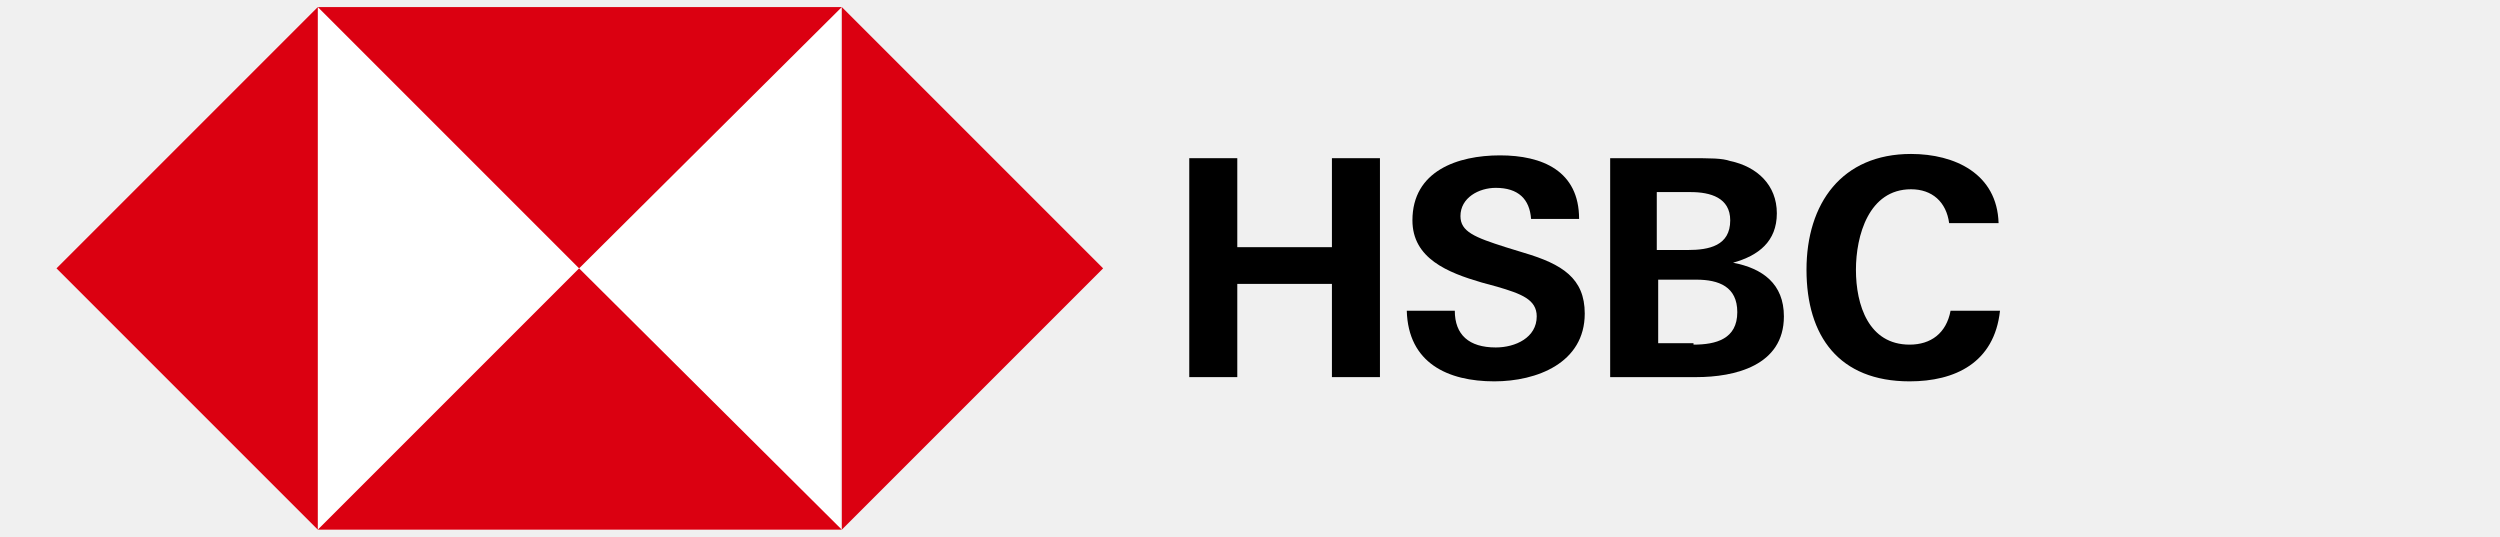
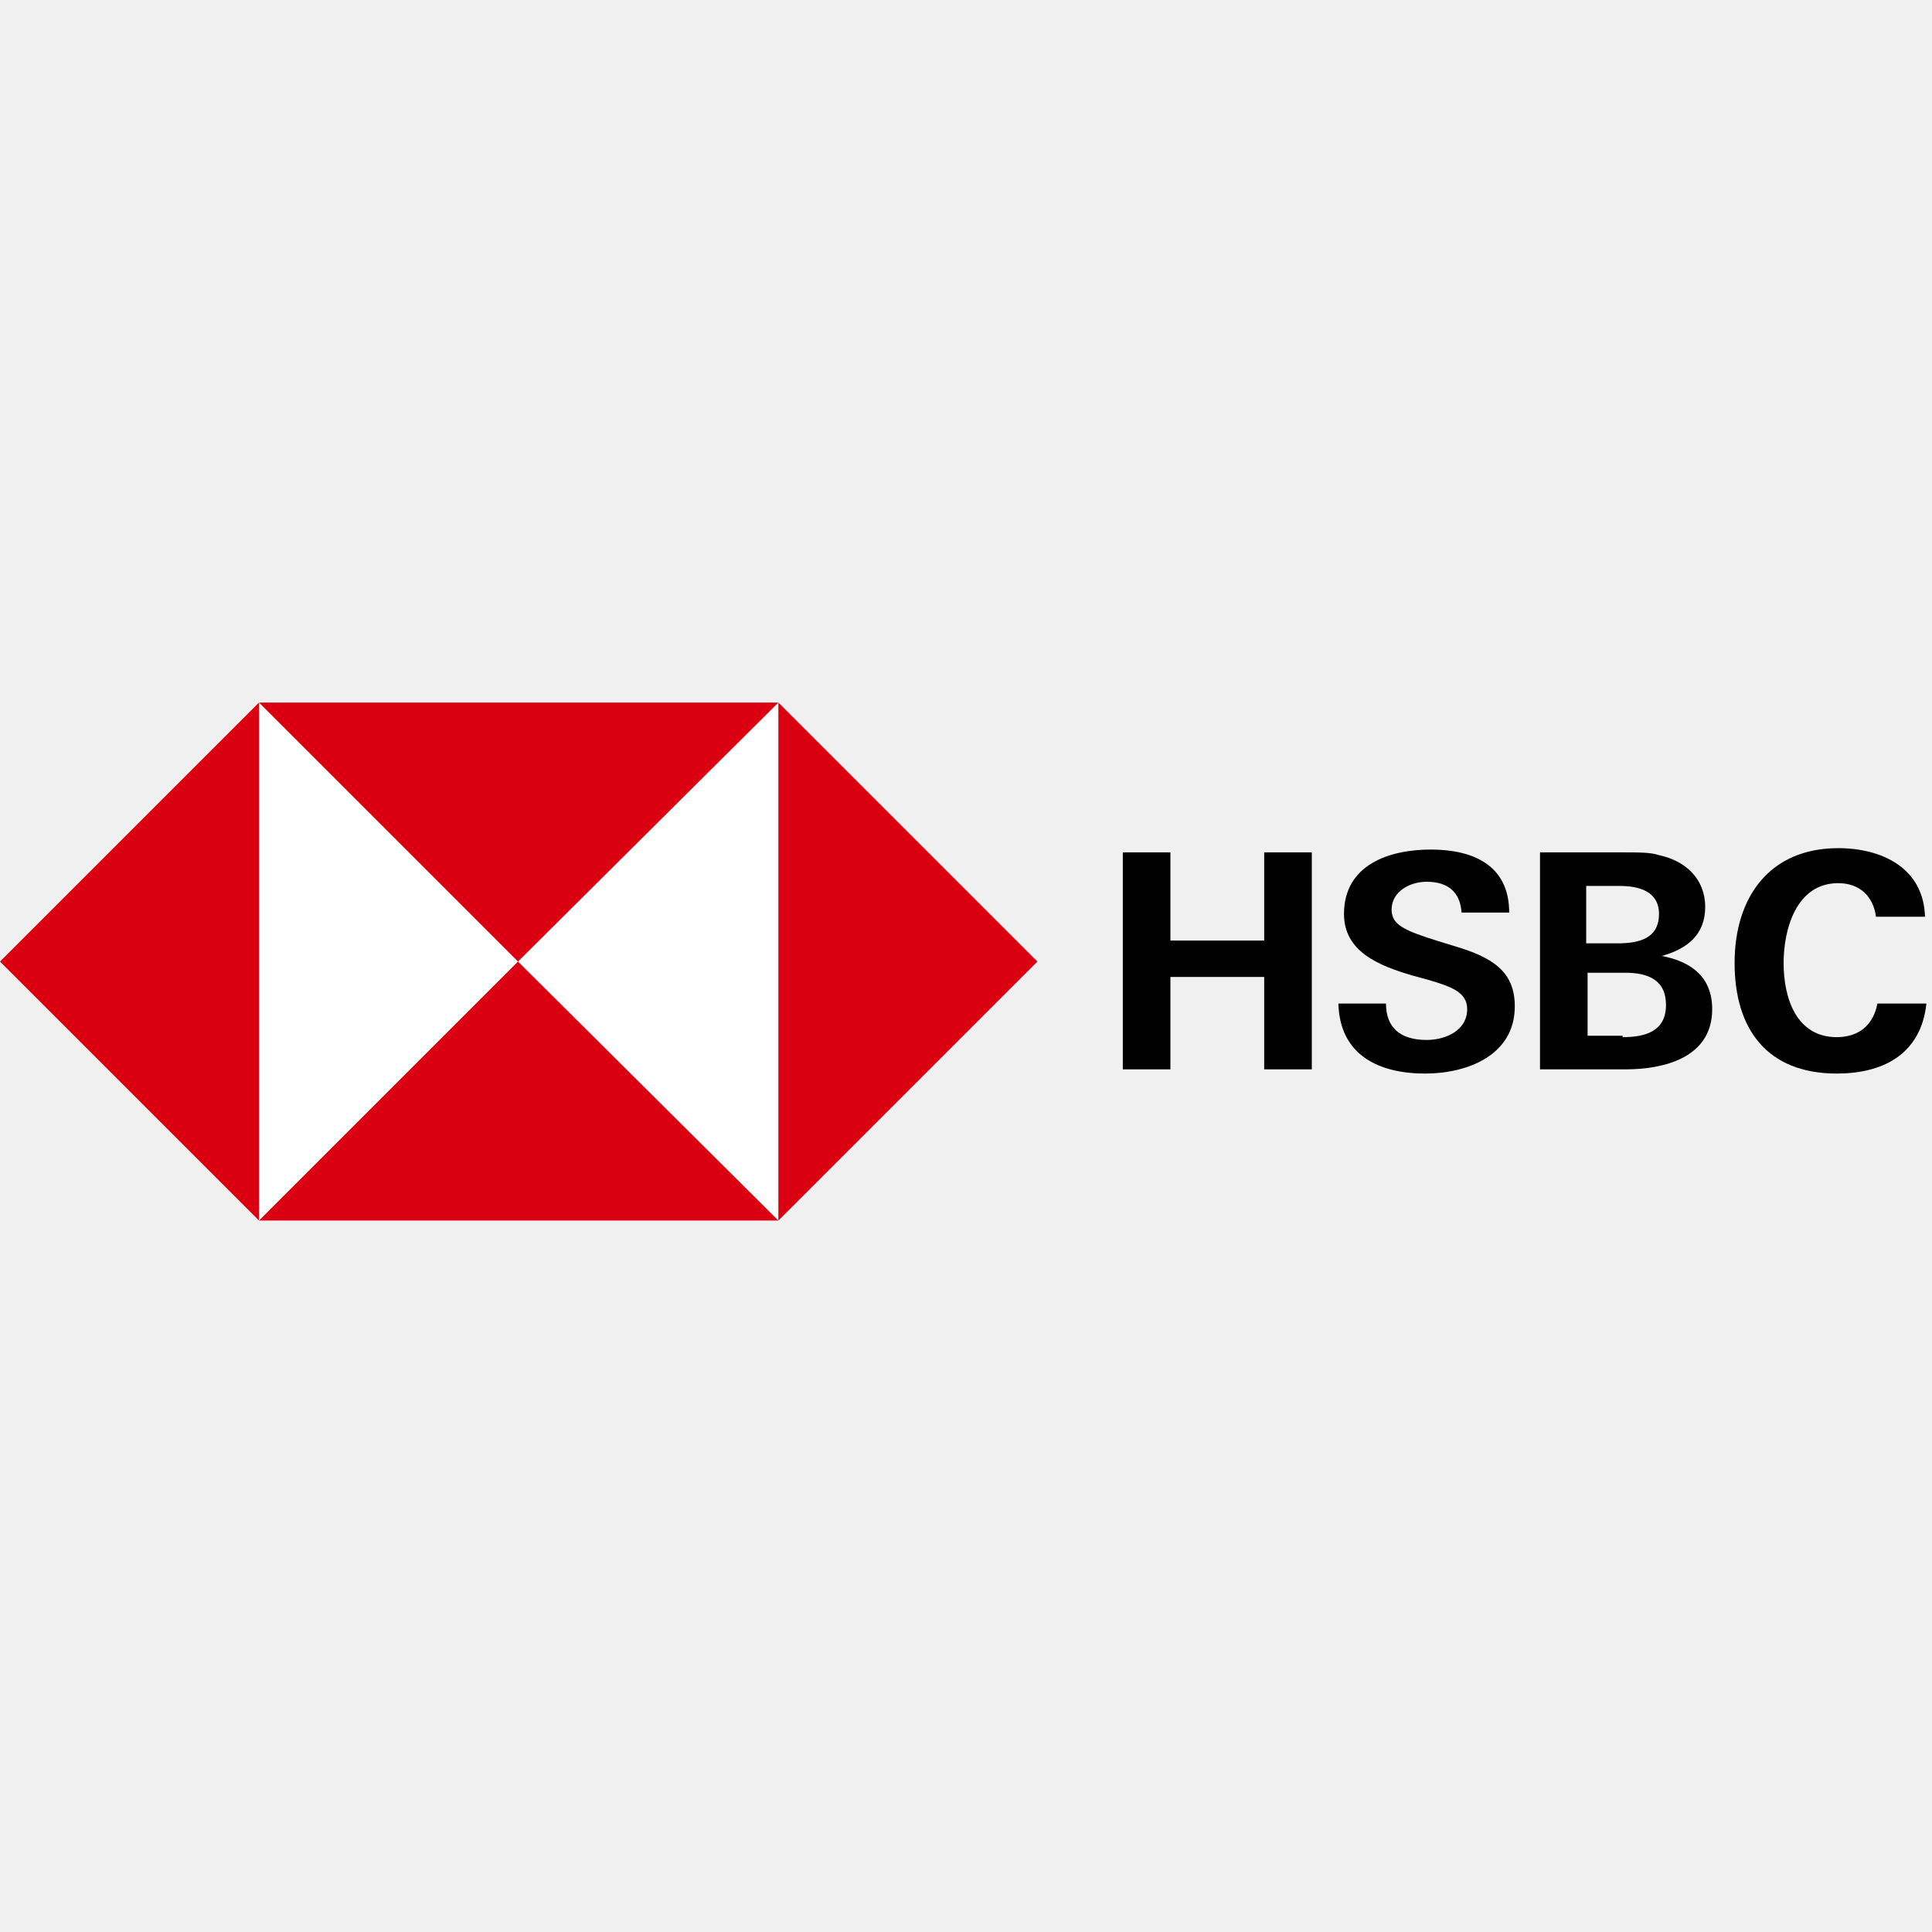
- <svg xmlns="http://www.w3.org/2000/svg" version="1.1" id="HSBC_x5F_MASTERBRAND_x5F_LOGO_x5F_WW_x5F_CMYK" x="0px" y="0px" viewBox="0 0 177 38" style="enable-background:new 0 0 177 38;" xml:space="preserve">
-   <style type="text/css">
- 	.st0{fill:#FFFFFF;}
- 	.st1{fill:#DB0011;}
- 	.st2{display:none;}
- 	.st3{display:inline;}
- 	.st4{display:none;fill:#FEF382;}
- </style>
-   <g>
-     <path d="M94.3,20.1h-6.7v6.6h-3.4V11.2h3.4v6.3h6.7v-6.3h3.4v15.5h-3.4V20.1z" />
-     <path d="M105.8,27c-3.3,0-6.1-1.3-6.2-5h3.4c0,1.7,1,2.6,2.9,2.6c1.4,0,2.9-0.7,2.9-2.2c0-1.2-1.1-1.6-2.8-2.1l-1.1-0.3   c-2.4-0.7-4.9-1.7-4.9-4.4c0-3.5,3.2-4.6,6.2-4.6c3,0,5.6,1.1,5.6,4.5h-3.4c-0.1-1.4-0.9-2.2-2.5-2.2c-1.2,0-2.5,0.7-2.5,2   c0,1.1,1,1.5,3.2,2.2l1.3,0.4c2.7,0.8,4.3,1.8,4.3,4.3C112.2,25.7,108.8,27,105.8,27z" />
-     <path d="M114.1,11.2h5.4c1.7,0,2.4,0,3,0.2c1.9,0.4,3.3,1.7,3.3,3.7c0,2-1.3,3-3.1,3.5c2.1,0.4,3.6,1.5,3.6,3.8   c0,3.5-3.5,4.3-6.2,4.3h-6.1V11.2z M119.5,17.7c1.5,0,3-0.3,3-2.1c0-1.6-1.4-2-2.8-2h-2.4v4.1H119.5z M119.9,24.4   c1.6,0,3.1-0.4,3.1-2.3c0-1.8-1.3-2.3-2.9-2.3h-2.7v4.5H119.9z" />
-     <path d="M135.2,27c-5,0-7.3-3.2-7.3-7.9c0-4.7,2.5-8.2,7.4-8.2c3.1,0,6.1,1.4,6.2,4.9h-3.5c-0.2-1.5-1.2-2.4-2.7-2.4   c-3,0-3.9,3.3-3.9,5.7c0,2.5,0.9,5.3,3.8,5.3c1.5,0,2.6-0.8,2.9-2.4h3.5C141.2,25.7,138.4,27,135.2,27z" />
-     <g>
-       <rect x="22.5" y="0.5" class="st0" width="37" height="37" />
-       <polygon class="st1" points="59.6,37.5 78.1,19 59.6,0.5 59.6,0.5   " />
-       <polygon class="st1" points="22.5,37.5 4,19 22.5,0.5 22.5,0.5   " />
-       <polygon class="st1" points="59.6,0.5 41,19 22.5,0.5 22.5,0.5   " />
-       <polygon class="st1" points="22.5,37.5 41,19 59.6,37.5 59.6,37.5   " />
-     </g>
-   </g>
-   <g class="st2">
-     <path class="st3" d="M88.6,13.8l0.1,0.1l1.2-1.7l-0.1-0.1C89,11,87,9.8,85.6,9.2l-0.1,0l-1,1.5l0.2,0.1   C86.1,11.3,87.5,12.3,88.6,13.8z" />
-     <path class="st3" d="M88.1,18.3l0.1,0.1l1.1-1.7l-0.1-0.1c-0.9-1.1-2.9-2.4-4.4-2.9l-0.1,0l-1,1.6l0.2,0.1   C85.2,15.8,86.9,16.9,88.1,18.3z" />
-     <polygon class="st3" points="93.4,11.6 102.7,11.6 102.7,9.7 91.4,9.7 91.4,27.5 103.6,27.5 103.6,25.6 93.4,25.6  " />
-     <path class="st3" d="M88.5,19.6c-1.1,3-2.2,5.2-4.5,7.5l-0.1,0.1l1.5,1.4l0.1-0.1c2.5-2.3,3.8-5.6,4.6-8l0.1-0.2l-1.7-0.8   L88.5,19.6z" />
-     <polygon class="st3" points="119.7,21.6 119.7,18.6 127,18.6 127,16.7 119.7,16.7 119.7,13.9 127.3,13.9 127.3,12 119.7,12    119.7,8.8 117.7,8.8 117.7,12 110,12 110,13.9 117.7,13.9 117.7,16.7 110.3,16.7 110.3,18.6 117.7,18.6 117.7,21.6 109.1,21.6    109.1,23.5 117.7,23.5 117.7,29.2 119.7,29.2 119.7,23.5 128.4,23.5 128.4,21.6  " />
-     <g class="st3">
-       <rect x="22.5" y="0.5" class="st0" width="37" height="37" />
-       <polygon class="st1" points="59.6,0.5 59.6,37.5 78.1,19   " />
-       <polygon class="st1" points="22.5,0.5 41,19 59.6,0.5   " />
-       <polygon class="st1" points="22.5,0.5 4,19 22.5,37.5   " />
-       <polygon class="st1" points="22.5,37.5 59.6,37.5 41,19   " />
-     </g>
-   </g>
-   <g class="st2">
-     <g class="st3">
- 	</g>
-     <g class="st3">
- 	</g>
-     <g class="st3">
- 	</g>
-     <g class="st3">
- 	</g>
-   </g>
-   <g class="st2">
-     <g class="st3">
-       <g>
-         <polygon class="st1" points="78.2,19 59.6,0.5 59.6,37.6    " />
-         <polygon class="st1" points="41.1,19 59.6,0.5 22.5,0.5    " />
-         <polygon class="st1" points="4,19 22.5,37.6 22.5,0.5    " />
-         <polygon class="st1" points="41.1,19 22.5,37.6 59.6,37.6    " />
-       </g>
-     </g>
-     <path class="st3" d="M84.4,15.2l1-1.1c1,0.7,2.4,1.9,3.1,3.3l-1.1,1.1C86.8,17.4,85.7,16,84.4,15.2z M84.4,28.4   c2.2-2.5,3.2-5.7,3.7-8.2l1.3,0.6c-0.5,3-2,6.1-3.9,8.5L84.4,28.4z M85.9,10.1L87,9.2c1.2,0.7,2.1,1.6,2.8,2.8L88.7,13   C88,11.5,86.9,10.7,85.9,10.1z M90.2,9.8h15v1.4h-6.6c0.8,0.6,1.3,1.1,1.8,2l-0.6,0.4h5V15h-4.6v2.4h3.8v1.4h-3.8v2.3h3.8v1.4h-3.8   v2.6h4.7v1.4H93.8l0-8.7c-0.3,0.5-0.8,1-1.2,1.5c-0.2-0.1-0.6-0.4-0.9-0.8c0,0.8,0,6.5,0,9.5h14l0,1.4c-5.2,0-10.3,0-15.5,0   L90.2,9.8z M91.7,18.2c0.9-1,2.7-4.4,3.1-7h-3.1V18.2z M97.9,11.2h-3c0.4,0.2,0.7,0.3,1.2,0.5c-0.1,0.7-0.3,1.3-0.5,1.9H99   c-0.3-0.7-1-1.3-1.7-1.9L97.9,11.2z M95.2,17.4h3.5V15h-3.5V17.4z M95.2,21.1h3.5v-2.3h-3.5V21.1z M95.2,22.5v2.6h3.5v-2.6H95.2z" />
-     <path class="st3" d="M117,28c-0.2-0.5-0.7-0.9-1.1-1.3l-0.6-0.5l-2,0l0-4l13.8,0l0,3.9h-2.3c-0.3,0.7-0.7,1.3-1.2,1.9l6.8,0v1.4   H110V28L117,28z M129.6,21.2h-18.9v-1.3l18.9,0V21.2z M127.4,17.6l0-7h1.5l0,8.3h-17.5v-8.2l1.5,0v6.9l6.6,0V9.2h1.5v8.4H127.4z    M118.7,16.3h-2l0,1.1h-1.4l0-1.1h-1.9l0-1h1.9l0-1.3l-1.9,0v-1h1.9l0-1.2l-1.9,0l0-1h1.9V9.5h1.4v1.3l2,0l0,0.9h-2V13l2,0v1h-2   v1.3h2L118.7,16.3z M114.8,25l10.8,0v-1.6l-10.8,0L114.8,25z M121.7,28c0.7-0.5,1.2-1.2,1.5-1.9h-6c0.6,0.6,1.1,1.2,1.4,1.9   L121.7,28z M124.9,17.4h-1.3v-1.2l-2,0v-1h2v-1.3h-2V13h2l0-1.3h-2l0-0.9l1.9,0l0-1.3h1.3v1.3l2,0v0.9l-2,0l0,1.3l2,0l0,0.9h-2v1.2   h2.1v1h-2L124.9,17.4z" />
-   </g>
-   <rect y="19.4" class="st4" width="4" height="4" />
+ <svg xmlns="http://www.w3.org/2000/svg" width="200" height="200" viewBox="0 0 200 200" fill="none">
+   <path d="M130.87 101.134H121.16V110.699H116.232V88.235H121.16V97.366H130.87V88.235H135.798V110.699H130.87V101.134Z" fill="black" />
+   <path d="M147.535 111.134C142.753 111.134 138.695 109.25 138.55 103.887H143.477C143.477 106.351 144.927 107.655 147.68 107.655C149.709 107.655 151.883 106.641 151.883 104.467C151.883 102.728 150.289 102.148 147.825 101.424L146.231 100.989C142.753 99.974 139.13 98.525 139.13 94.612C139.13 89.54 143.767 87.945 148.115 87.945C152.463 87.945 156.231 89.54 156.231 94.467H151.303C151.159 92.438 149.999 91.279 147.68 91.279C145.941 91.279 144.057 92.293 144.057 94.177C144.057 95.771 145.506 96.351 148.695 97.366L150.579 97.945C154.492 99.105 156.811 100.554 156.811 104.177C156.811 109.25 151.883 111.134 147.535 111.134Z" fill="black" />
+   <path d="M159.565 88.235H167.391C169.855 88.235 170.869 88.235 171.739 88.525C174.492 89.105 176.521 90.989 176.521 93.888C176.521 96.786 174.637 98.235 172.029 98.96C175.072 99.54 177.246 101.134 177.246 104.467C177.246 109.54 172.174 110.699 168.26 110.699H159.42V88.235H159.565ZM167.391 97.656C169.565 97.656 171.739 97.221 171.739 94.612C171.739 92.293 169.71 91.714 167.681 91.714H164.203V97.656H167.391ZM167.971 107.366C170.289 107.366 172.463 106.786 172.463 104.032C172.463 101.424 170.579 100.699 168.26 100.699H164.347V107.221H167.971V107.366Z" fill="black" />
+   <path d="M190.145 111.134C182.899 111.134 179.565 106.496 179.565 99.685C179.565 92.873 183.189 87.801 190.29 87.801C194.783 87.801 199.131 89.83 199.276 94.902H194.203C193.913 92.728 192.464 91.424 190.29 91.424C185.942 91.424 184.638 96.207 184.638 99.685C184.638 103.308 185.942 107.366 190.145 107.366C192.319 107.366 193.913 106.207 194.348 103.888H199.421C198.841 109.25 194.783 111.134 190.145 111.134Z" fill="black" />
+   <path d="M80.435 72.728H26.811V126.351H80.435V72.728Z" fill="white" />
+   <path d="M80.579 126.351L107.391 99.539L80.579 72.728V126.351Z" fill="#DB0011" />
+   <path d="M26.812 126.351L0 99.539L26.812 72.728V126.351Z" fill="#DB0011" />
+   <path d="M80.58 72.728L53.623 99.539L26.811 72.728H80.58Z" fill="#DB0011" />
+   <path d="M26.811 126.351L53.623 99.539L80.58 126.351H26.811Z" fill="#DB0011" />
</svg>
